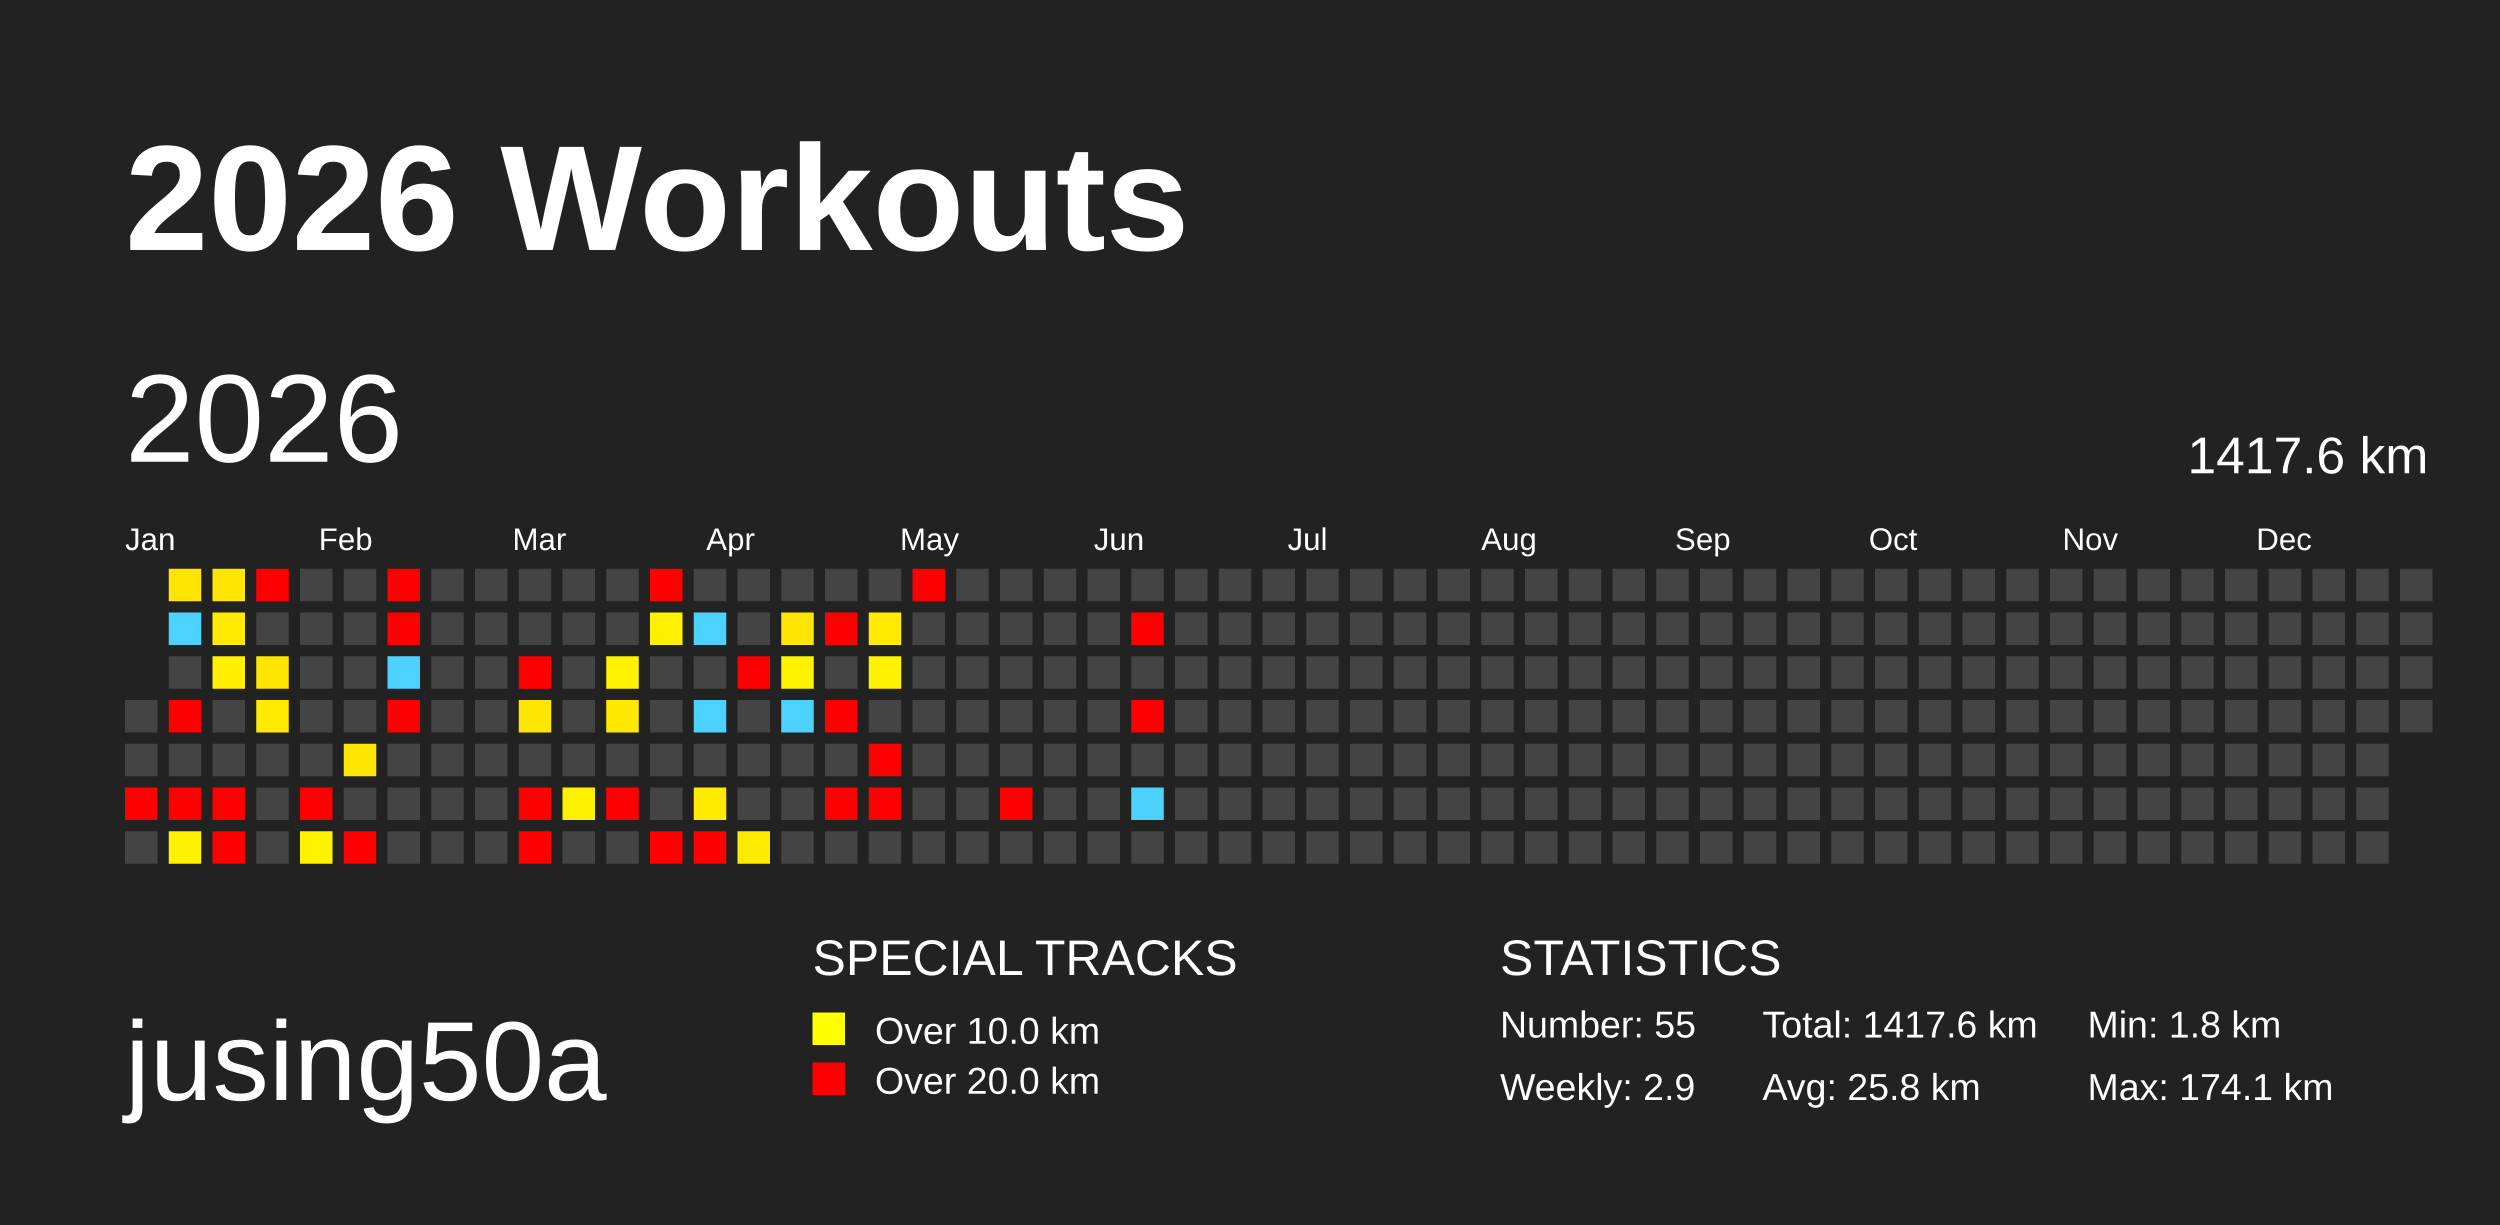
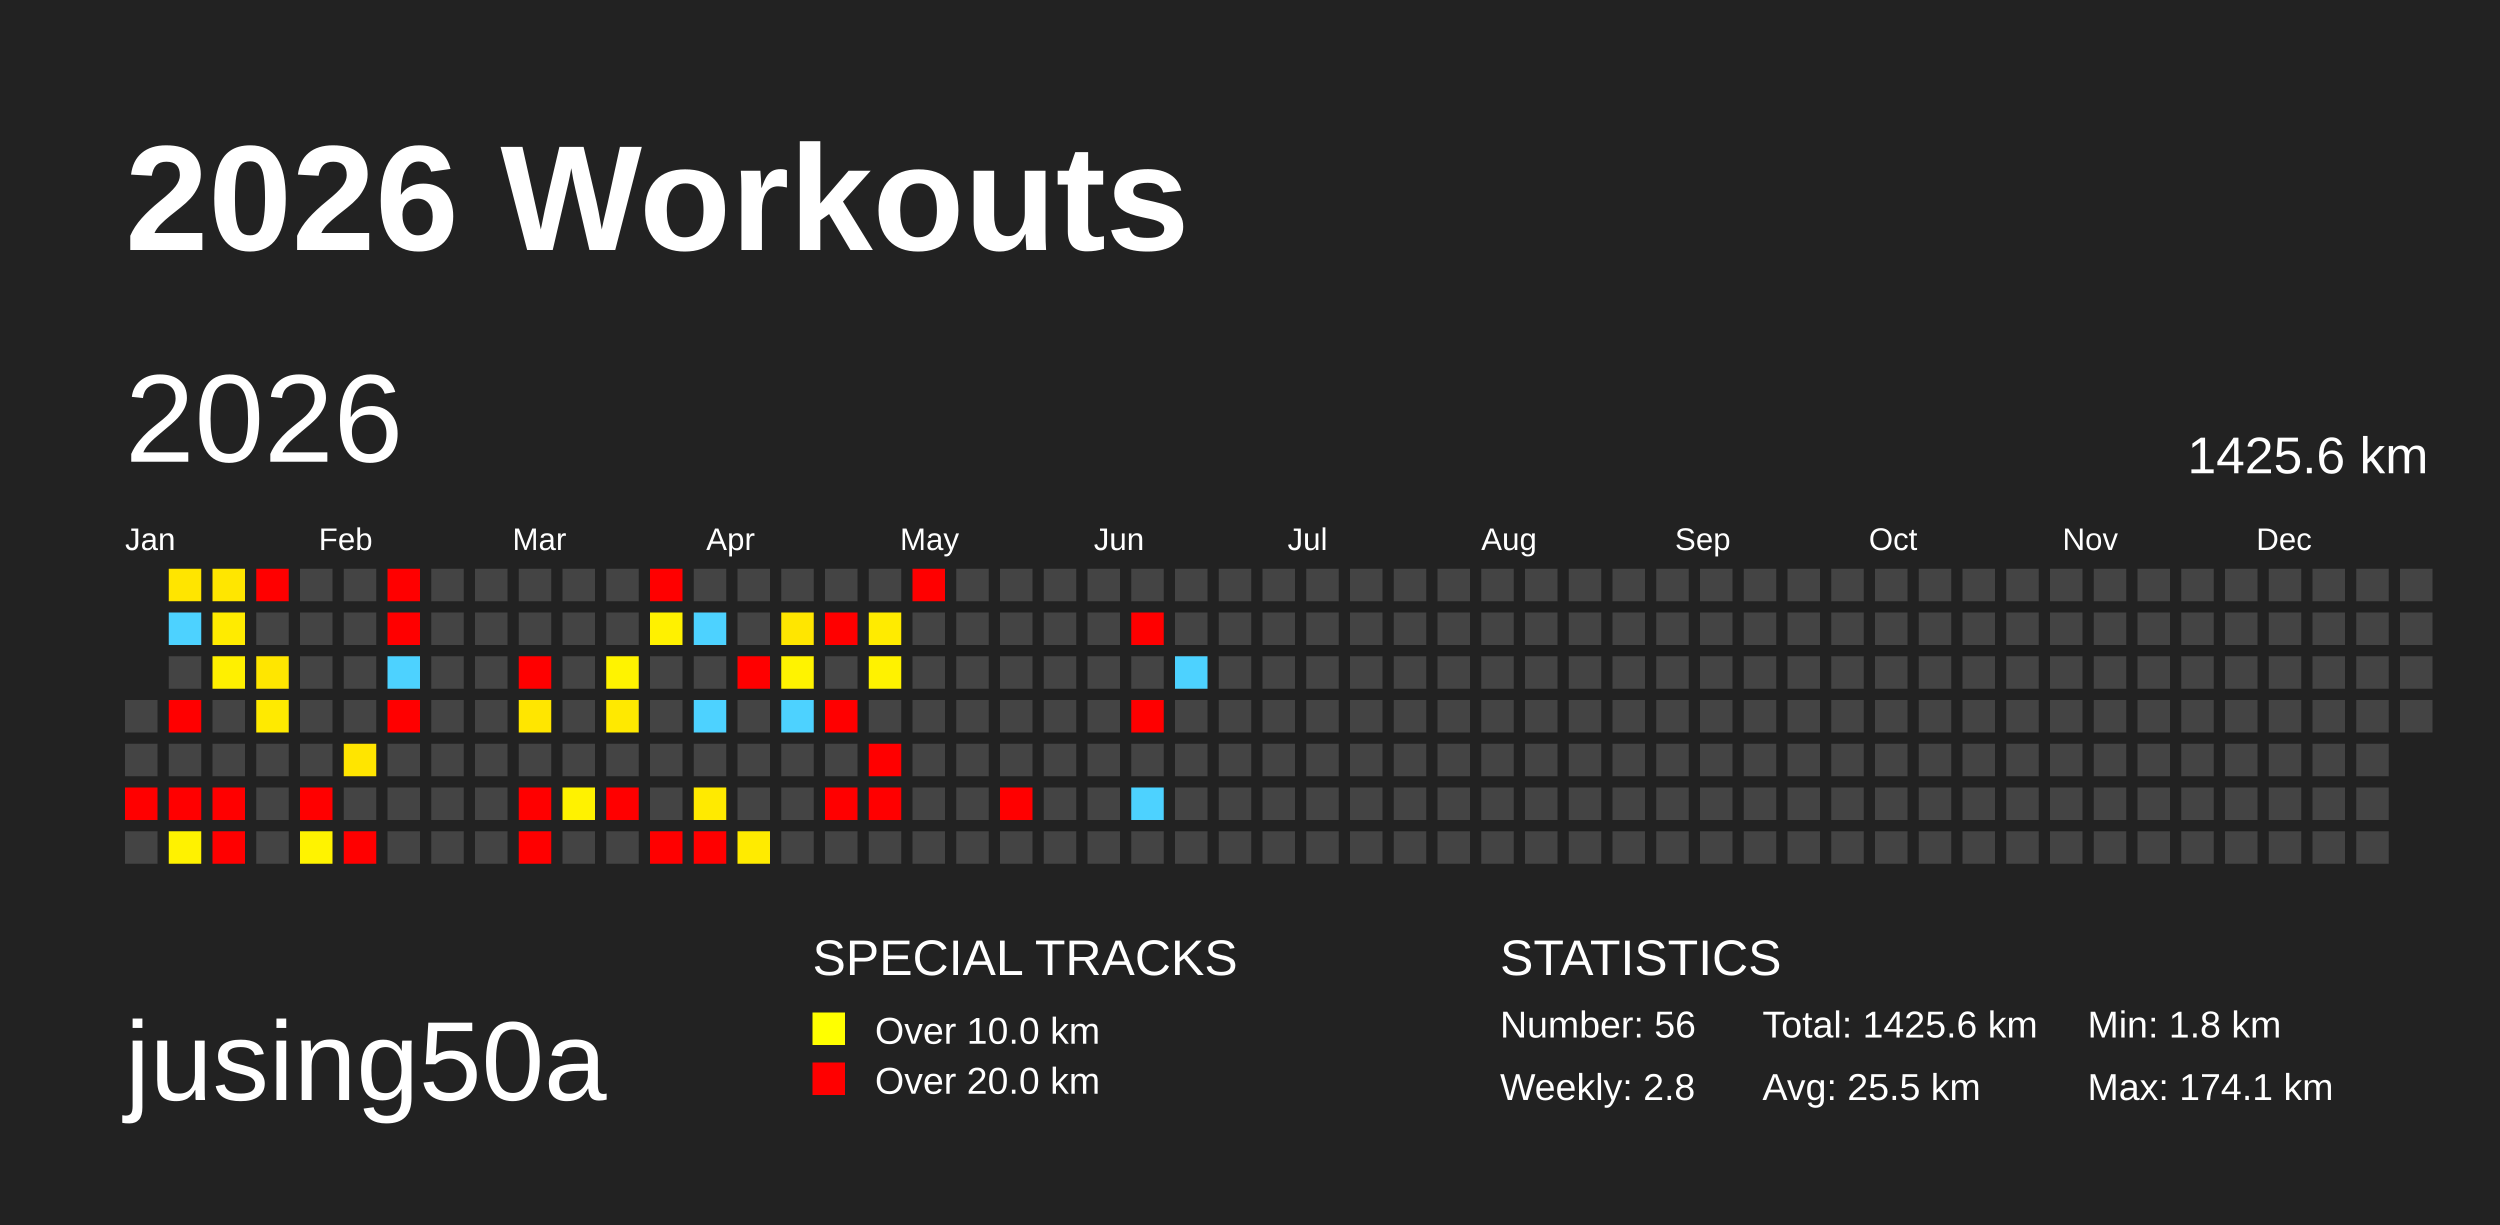
<svg xmlns="http://www.w3.org/2000/svg" baseProfile="full" height="98mm" version="1.1" viewBox="0,0,200,98" width="200mm">
  <defs />
  <rect fill="#222222" height="98" width="200" x="0" y="0" />
  <text fill="#FFFFFF" style="font-size:12px; font-family:Arial; font-weight:bold;" x="10" y="20">2026 Workouts</text>
  <text fill="#FFFFFF" style="font-size:9px; font-family:Arial" x="10" y="88">jusing50a</text>
  <text fill="#FFFFFF" style="font-size:4px; font-family:Arial" x="65" y="78">SPECIAL TRACKS</text>
  <rect fill="yellow" height="2.6" width="2.6" x="65" y="81" />
  <text fill="#FFFFFF" style="font-size:3px; font-family:Arial" x="70" y="83.5">Over 10.0 km</text>
  <rect fill="red" height="2.6" width="2.6" x="65" y="85" />
  <text fill="#FFFFFF" style="font-size:3px; font-family:Arial" x="70" y="87.5">Over 20.0 km</text>
  <text fill="#FFFFFF" style="font-size:4px; font-family:Arial" x="120" y="78">STATISTICS</text>
-   <text fill="#FFFFFF" style="font-size:3px; font-family:Arial" x="120" y="83">Number: 55</text>
-   <text fill="#FFFFFF" style="font-size:3px; font-family:Arial" x="120" y="88">Weekly: 2.9</text>
-   <text fill="#FFFFFF" style="font-size:3px; font-family:Arial" x="141" y="83">Total: 1417.6 km</text>
-   <text fill="#FFFFFF" style="font-size:3px; font-family:Arial" x="141" y="88">Avg: 25.8 km</text>
+   <text fill="#FFFFFF" style="font-size:3px; font-family:Arial" x="120" y="83">Number: 56</text>
+   <text fill="#FFFFFF" style="font-size:3px; font-family:Arial" x="120" y="88">Weekly: 2.8</text>
+   <text fill="#FFFFFF" style="font-size:3px; font-family:Arial" x="141" y="83">Total: 1425.6 km</text>
+   <text fill="#FFFFFF" style="font-size:3px; font-family:Arial" x="141" y="88">Avg: 25.5 km</text>
  <text fill="#FFFFFF" style="font-size:3px; font-family:Arial" x="167" y="83">Min: 1.8 km</text>
  <text fill="#FFFFFF" style="font-size:3px; font-family:Arial" x="167" y="88">Max: 174.1 km</text>
  <text dominant-baseline="hanging" fill="#FFFFFF" style="font-size:10.0px; font-family:Arial;" x="10" y="30">2026</text>
-   <text dominant-baseline="hanging" fill="#FFFFFF" style="font-size:4.125px; font-family:Arial;" x="175" y="35">1417.6 km</text>
+   <text dominant-baseline="hanging" fill="#FFFFFF" style="font-size:4.125px; font-family:Arial;" x="175" y="35">1425.6 km</text>
  <text fill="#FFFFFF" style="font-size:2.5px; font-family:Arial" x="10.0" y="44">Jan</text>
  <text fill="#FFFFFF" style="font-size:2.5px; font-family:Arial" x="25.5" y="44">Feb</text>
  <text fill="#FFFFFF" style="font-size:2.5px; font-family:Arial" x="41.0" y="44">Mar</text>
  <text fill="#FFFFFF" style="font-size:2.5px; font-family:Arial" x="56.5" y="44">Apr</text>
  <text fill="#FFFFFF" style="font-size:2.5px; font-family:Arial" x="72.0" y="44">May</text>
  <text fill="#FFFFFF" style="font-size:2.5px; font-family:Arial" x="87.5" y="44">Jun</text>
  <text fill="#FFFFFF" style="font-size:2.5px; font-family:Arial" x="103.0" y="44">Jul</text>
  <text fill="#FFFFFF" style="font-size:2.5px; font-family:Arial" x="118.5" y="44">Aug</text>
  <text fill="#FFFFFF" style="font-size:2.5px; font-family:Arial" x="134.0" y="44">Sep</text>
  <text fill="#FFFFFF" style="font-size:2.5px; font-family:Arial" x="149.5" y="44">Oct</text>
  <text fill="#FFFFFF" style="font-size:2.5px; font-family:Arial" x="165.0" y="44">Nov</text>
  <text fill="#FFFFFF" style="font-size:2.5px; font-family:Arial" x="180.5" y="44">Dec</text>
  <rect fill="#444444" height="2.6" width="2.6" x="10.0" y="56.0" />
  <rect fill="#444444" height="2.6" width="2.6" x="10.0" y="59.5" />
  <rect fill="red" height="2.6" width="2.6" x="10.0" y="63.0" />
  <rect fill="#444444" height="2.6" width="2.6" x="10.0" y="66.5" />
  <rect fill="#ffe500" height="2.6" width="2.6" x="13.5" y="45.5" />
  <rect fill="#4dd2ff" height="2.6" width="2.6" x="13.5" y="49.0" />
  <rect fill="#444444" height="2.6" width="2.6" x="13.5" y="52.5" />
  <rect fill="red" height="2.6" width="2.6" x="13.5" y="56.0" />
  <rect fill="#444444" height="2.6" width="2.6" x="13.5" y="59.5" />
  <rect fill="red" height="2.6" width="2.6" x="13.5" y="63.0" />
  <rect fill="#fff200" height="2.6" width="2.6" x="13.5" y="66.5" />
  <rect fill="#ffe600" height="2.6" width="2.6" x="17.0" y="45.5" />
  <rect fill="#ffeb00" height="2.6" width="2.6" x="17.0" y="49.0" />
  <rect fill="#fff000" height="2.6" width="2.6" x="17.0" y="52.5" />
  <rect fill="#444444" height="2.6" width="2.6" x="17.0" y="56.0" />
  <rect fill="#444444" height="2.6" width="2.6" x="17.0" y="59.5" />
  <rect fill="red" height="2.6" width="2.6" x="17.0" y="63.0" />
  <rect fill="red" height="2.6" width="2.6" x="17.0" y="66.5" />
  <rect fill="red" height="2.6" width="2.6" x="20.5" y="45.5" />
  <rect fill="#444444" height="2.6" width="2.6" x="20.5" y="49.0" />
  <rect fill="#ffe600" height="2.6" width="2.6" x="20.5" y="52.5" />
  <rect fill="#ffea00" height="2.6" width="2.6" x="20.5" y="56.0" />
  <rect fill="#444444" height="2.6" width="2.6" x="20.5" y="59.5" />
  <rect fill="#444444" height="2.6" width="2.6" x="20.5" y="63.0" />
  <rect fill="#444444" height="2.6" width="2.6" x="20.5" y="66.5" />
  <rect fill="#444444" height="2.6" width="2.6" x="24.0" y="45.5" />
  <rect fill="#444444" height="2.6" width="2.6" x="24.0" y="49.0" />
  <rect fill="#444444" height="2.6" width="2.6" x="24.0" y="52.5" />
  <rect fill="#444444" height="2.6" width="2.6" x="24.0" y="56.0" />
  <rect fill="#444444" height="2.6" width="2.6" x="24.0" y="59.5" />
  <rect fill="red" height="2.6" width="2.6" x="24.0" y="63.0" />
  <rect fill="#fff300" height="2.6" width="2.6" x="24.0" y="66.5" />
  <rect fill="#444444" height="2.6" width="2.6" x="27.5" y="45.5" />
  <rect fill="#444444" height="2.6" width="2.6" x="27.5" y="49.0" />
  <rect fill="#444444" height="2.6" width="2.6" x="27.5" y="52.5" />
  <rect fill="#444444" height="2.6" width="2.6" x="27.5" y="56.0" />
  <rect fill="#ffe500" height="2.6" width="2.6" x="27.5" y="59.5" />
  <rect fill="#444444" height="2.6" width="2.6" x="27.5" y="63.0" />
  <rect fill="red" height="2.6" width="2.6" x="27.5" y="66.5" />
  <rect fill="red" height="2.6" width="2.6" x="31.0" y="45.5" />
  <rect fill="red" height="2.6" width="2.6" x="31.0" y="49.0" />
  <rect fill="#4dd2ff" height="2.6" width="2.6" x="31.0" y="52.5" />
  <rect fill="red" height="2.6" width="2.6" x="31.0" y="56.0" />
  <rect fill="#444444" height="2.6" width="2.6" x="31.0" y="59.5" />
  <rect fill="#444444" height="2.6" width="2.6" x="31.0" y="63.0" />
  <rect fill="#444444" height="2.6" width="2.6" x="31.0" y="66.5" />
  <rect fill="#444444" height="2.6" width="2.6" x="34.5" y="45.5" />
  <rect fill="#444444" height="2.6" width="2.6" x="34.5" y="49.0" />
  <rect fill="#444444" height="2.6" width="2.6" x="34.5" y="52.5" />
  <rect fill="#444444" height="2.6" width="2.6" x="34.5" y="56.0" />
  <rect fill="#444444" height="2.6" width="2.6" x="34.5" y="59.5" />
  <rect fill="#444444" height="2.6" width="2.6" x="34.5" y="63.0" />
  <rect fill="#444444" height="2.6" width="2.6" x="34.5" y="66.5" />
  <rect fill="#444444" height="2.6" width="2.6" x="38.0" y="45.5" />
  <rect fill="#444444" height="2.6" width="2.6" x="38.0" y="49.0" />
  <rect fill="#444444" height="2.6" width="2.6" x="38.0" y="52.5" />
  <rect fill="#444444" height="2.6" width="2.6" x="38.0" y="56.0" />
  <rect fill="#444444" height="2.6" width="2.6" x="38.0" y="59.5" />
  <rect fill="#444444" height="2.6" width="2.6" x="38.0" y="63.0" />
  <rect fill="#444444" height="2.6" width="2.6" x="38.0" y="66.5" />
  <rect fill="#444444" height="2.6" width="2.6" x="41.5" y="45.5" />
  <rect fill="#444444" height="2.6" width="2.6" x="41.5" y="49.0" />
  <rect fill="red" height="2.6" width="2.6" x="41.5" y="52.5" />
  <rect fill="#ffe600" height="2.6" width="2.6" x="41.5" y="56.0" />
  <rect fill="#444444" height="2.6" width="2.6" x="41.5" y="59.5" />
  <rect fill="red" height="2.6" width="2.6" x="41.5" y="63.0" />
  <rect fill="red" height="2.6" width="2.6" x="41.5" y="66.5" />
  <rect fill="#444444" height="2.6" width="2.6" x="45.0" y="45.5" />
  <rect fill="#444444" height="2.6" width="2.6" x="45.0" y="49.0" />
  <rect fill="#444444" height="2.6" width="2.6" x="45.0" y="52.5" />
  <rect fill="#444444" height="2.6" width="2.6" x="45.0" y="56.0" />
  <rect fill="#444444" height="2.6" width="2.6" x="45.0" y="59.5" />
  <rect fill="#fff200" height="2.6" width="2.6" x="45.0" y="63.0" />
  <rect fill="#444444" height="2.6" width="2.6" x="45.0" y="66.5" />
  <rect fill="#444444" height="2.6" width="2.6" x="48.5" y="45.5" />
  <rect fill="#444444" height="2.6" width="2.6" x="48.5" y="49.0" />
  <rect fill="#fff300" height="2.6" width="2.6" x="48.5" y="52.5" />
  <rect fill="#ffe900" height="2.6" width="2.6" x="48.5" y="56.0" />
  <rect fill="#444444" height="2.6" width="2.6" x="48.5" y="59.5" />
  <rect fill="red" height="2.6" width="2.6" x="48.5" y="63.0" />
  <rect fill="#444444" height="2.6" width="2.6" x="48.5" y="66.5" />
  <rect fill="red" height="2.6" width="2.6" x="52.0" y="45.5" />
  <rect fill="#fff100" height="2.6" width="2.6" x="52.0" y="49.0" />
  <rect fill="#444444" height="2.6" width="2.6" x="52.0" y="52.5" />
  <rect fill="#444444" height="2.6" width="2.6" x="52.0" y="56.0" />
  <rect fill="#444444" height="2.6" width="2.6" x="52.0" y="59.5" />
  <rect fill="#444444" height="2.6" width="2.6" x="52.0" y="63.0" />
  <rect fill="red" height="2.6" width="2.6" x="52.0" y="66.5" />
  <rect fill="#444444" height="2.6" width="2.6" x="55.5" y="45.5" />
  <rect fill="#4dd2ff" height="2.6" width="2.6" x="55.5" y="49.0" />
  <rect fill="#444444" height="2.6" width="2.6" x="55.5" y="52.5" />
  <rect fill="#4dd2ff" height="2.6" width="2.6" x="55.5" y="56.0" />
  <rect fill="#444444" height="2.6" width="2.6" x="55.5" y="59.5" />
  <rect fill="#ffea00" height="2.6" width="2.6" x="55.5" y="63.0" />
  <rect fill="red" height="2.6" width="2.6" x="55.5" y="66.5" />
  <rect fill="#444444" height="2.6" width="2.6" x="59.0" y="45.5" />
  <rect fill="#444444" height="2.6" width="2.6" x="59.0" y="49.0" />
  <rect fill="red" height="2.6" width="2.6" x="59.0" y="52.5" />
  <rect fill="#444444" height="2.6" width="2.6" x="59.0" y="56.0" />
  <rect fill="#444444" height="2.6" width="2.6" x="59.0" y="59.5" />
  <rect fill="#444444" height="2.6" width="2.6" x="59.0" y="63.0" />
  <rect fill="#ffeb00" height="2.6" width="2.6" x="59.0" y="66.5" />
  <rect fill="#444444" height="2.6" width="2.6" x="62.5" y="45.5" />
  <rect fill="#ffe600" height="2.6" width="2.6" x="62.5" y="49.0" />
  <rect fill="#fff300" height="2.6" width="2.6" x="62.5" y="52.5" />
  <rect fill="#4dd2ff" height="2.6" width="2.6" x="62.5" y="56.0" />
  <rect fill="#444444" height="2.6" width="2.6" x="62.5" y="59.5" />
  <rect fill="#444444" height="2.6" width="2.6" x="62.5" y="63.0" />
  <rect fill="#444444" height="2.6" width="2.6" x="62.5" y="66.5" />
  <rect fill="#444444" height="2.6" width="2.6" x="66.0" y="45.5" />
  <rect fill="red" height="2.6" width="2.6" x="66.0" y="49.0" />
  <rect fill="#444444" height="2.6" width="2.6" x="66.0" y="52.5" />
  <rect fill="red" height="2.6" width="2.6" x="66.0" y="56.0" />
  <rect fill="#444444" height="2.6" width="2.6" x="66.0" y="59.5" />
  <rect fill="red" height="2.6" width="2.6" x="66.0" y="63.0" />
  <rect fill="#444444" height="2.6" width="2.6" x="66.0" y="66.5" />
  <rect fill="#444444" height="2.6" width="2.6" x="69.5" y="45.5" />
  <rect fill="#ffeb00" height="2.6" width="2.6" x="69.5" y="49.0" />
  <rect fill="#fff200" height="2.6" width="2.6" x="69.5" y="52.5" />
  <rect fill="#444444" height="2.6" width="2.6" x="69.5" y="56.0" />
  <rect fill="red" height="2.6" width="2.6" x="69.5" y="59.5" />
  <rect fill="red" height="2.6" width="2.6" x="69.5" y="63.0" />
  <rect fill="#444444" height="2.6" width="2.6" x="69.5" y="66.5" />
  <rect fill="red" height="2.6" width="2.6" x="73.0" y="45.5" />
  <rect fill="#444444" height="2.6" width="2.6" x="73.0" y="49.0" />
  <rect fill="#444444" height="2.6" width="2.6" x="73.0" y="52.5" />
  <rect fill="#444444" height="2.6" width="2.6" x="73.0" y="56.0" />
  <rect fill="#444444" height="2.6" width="2.6" x="73.0" y="59.5" />
  <rect fill="#444444" height="2.6" width="2.6" x="73.0" y="63.0" />
  <rect fill="#444444" height="2.6" width="2.6" x="73.0" y="66.5" />
  <rect fill="#444444" height="2.6" width="2.6" x="76.5" y="45.5" />
  <rect fill="#444444" height="2.6" width="2.6" x="76.5" y="49.0" />
  <rect fill="#444444" height="2.6" width="2.6" x="76.5" y="52.5" />
  <rect fill="#444444" height="2.6" width="2.6" x="76.5" y="56.0" />
  <rect fill="#444444" height="2.6" width="2.6" x="76.5" y="59.5" />
  <rect fill="#444444" height="2.6" width="2.6" x="76.5" y="63.0" />
  <rect fill="#444444" height="2.6" width="2.6" x="76.5" y="66.5" />
  <rect fill="#444444" height="2.6" width="2.6" x="80.0" y="45.5" />
  <rect fill="#444444" height="2.6" width="2.6" x="80.0" y="49.0" />
  <rect fill="#444444" height="2.6" width="2.6" x="80.0" y="52.5" />
  <rect fill="#444444" height="2.6" width="2.6" x="80.0" y="56.0" />
  <rect fill="#444444" height="2.6" width="2.6" x="80.0" y="59.5" />
  <rect fill="red" height="2.6" width="2.6" x="80.0" y="63.0" />
  <rect fill="#444444" height="2.6" width="2.6" x="80.0" y="66.5" />
  <rect fill="#444444" height="2.6" width="2.6" x="83.5" y="45.5" />
  <rect fill="#444444" height="2.6" width="2.6" x="83.5" y="49.0" />
  <rect fill="#444444" height="2.6" width="2.6" x="83.5" y="52.5" />
  <rect fill="#444444" height="2.6" width="2.6" x="83.5" y="56.0" />
  <rect fill="#444444" height="2.6" width="2.6" x="83.5" y="59.5" />
  <rect fill="#444444" height="2.6" width="2.6" x="83.5" y="63.0" />
  <rect fill="#444444" height="2.6" width="2.6" x="83.5" y="66.5" />
  <rect fill="#444444" height="2.6" width="2.6" x="87.0" y="45.5" />
  <rect fill="#444444" height="2.6" width="2.6" x="87.0" y="49.0" />
  <rect fill="#444444" height="2.6" width="2.6" x="87.0" y="52.5" />
  <rect fill="#444444" height="2.6" width="2.6" x="87.0" y="56.0" />
  <rect fill="#444444" height="2.6" width="2.6" x="87.0" y="59.5" />
  <rect fill="#444444" height="2.6" width="2.6" x="87.0" y="63.0" />
  <rect fill="#444444" height="2.6" width="2.6" x="87.0" y="66.5" />
  <rect fill="#444444" height="2.6" width="2.6" x="90.5" y="45.5" />
  <rect fill="red" height="2.6" width="2.6" x="90.5" y="49.0" />
  <rect fill="#444444" height="2.6" width="2.6" x="90.5" y="52.5" />
  <rect fill="red" height="2.6" width="2.6" x="90.5" y="56.0" />
  <rect fill="#444444" height="2.6" width="2.6" x="90.5" y="59.5" />
  <rect fill="#4dd2ff" height="2.6" width="2.6" x="90.5" y="63.0" />
  <rect fill="#444444" height="2.6" width="2.6" x="90.5" y="66.5" />
  <rect fill="#444444" height="2.6" width="2.6" x="94.0" y="45.5" />
  <rect fill="#444444" height="2.6" width="2.6" x="94.0" y="49.0" />
-   <rect fill="#444444" height="2.6" width="2.6" x="94.0" y="52.5" />
+   <rect fill="#4dd2ff" height="2.6" width="2.6" x="94.0" y="52.5" />
  <rect fill="#444444" height="2.6" width="2.6" x="94.0" y="56.0" />
  <rect fill="#444444" height="2.6" width="2.6" x="94.0" y="59.5" />
  <rect fill="#444444" height="2.6" width="2.6" x="94.0" y="63.0" />
  <rect fill="#444444" height="2.6" width="2.6" x="94.0" y="66.5" />
  <rect fill="#444444" height="2.6" width="2.6" x="97.5" y="45.5" />
  <rect fill="#444444" height="2.6" width="2.6" x="97.5" y="49.0" />
  <rect fill="#444444" height="2.6" width="2.6" x="97.5" y="52.5" />
  <rect fill="#444444" height="2.6" width="2.6" x="97.5" y="56.0" />
  <rect fill="#444444" height="2.6" width="2.6" x="97.5" y="59.5" />
  <rect fill="#444444" height="2.6" width="2.6" x="97.5" y="63.0" />
  <rect fill="#444444" height="2.6" width="2.6" x="97.5" y="66.5" />
  <rect fill="#444444" height="2.6" width="2.6" x="101.0" y="45.5" />
  <rect fill="#444444" height="2.6" width="2.6" x="101.0" y="49.0" />
  <rect fill="#444444" height="2.6" width="2.6" x="101.0" y="52.5" />
  <rect fill="#444444" height="2.6" width="2.6" x="101.0" y="56.0" />
  <rect fill="#444444" height="2.6" width="2.6" x="101.0" y="59.5" />
  <rect fill="#444444" height="2.6" width="2.6" x="101.0" y="63.0" />
  <rect fill="#444444" height="2.6" width="2.6" x="101.0" y="66.5" />
  <rect fill="#444444" height="2.6" width="2.6" x="104.5" y="45.5" />
  <rect fill="#444444" height="2.6" width="2.6" x="104.5" y="49.0" />
  <rect fill="#444444" height="2.6" width="2.6" x="104.5" y="52.5" />
  <rect fill="#444444" height="2.6" width="2.6" x="104.5" y="56.0" />
  <rect fill="#444444" height="2.6" width="2.6" x="104.5" y="59.5" />
  <rect fill="#444444" height="2.6" width="2.6" x="104.5" y="63.0" />
  <rect fill="#444444" height="2.6" width="2.6" x="104.5" y="66.5" />
  <rect fill="#444444" height="2.6" width="2.6" x="108.0" y="45.5" />
  <rect fill="#444444" height="2.6" width="2.6" x="108.0" y="49.0" />
  <rect fill="#444444" height="2.6" width="2.6" x="108.0" y="52.5" />
  <rect fill="#444444" height="2.6" width="2.6" x="108.0" y="56.0" />
  <rect fill="#444444" height="2.6" width="2.6" x="108.0" y="59.5" />
  <rect fill="#444444" height="2.6" width="2.6" x="108.0" y="63.0" />
  <rect fill="#444444" height="2.6" width="2.6" x="108.0" y="66.5" />
  <rect fill="#444444" height="2.6" width="2.6" x="111.5" y="45.5" />
  <rect fill="#444444" height="2.6" width="2.6" x="111.5" y="49.0" />
  <rect fill="#444444" height="2.6" width="2.6" x="111.5" y="52.5" />
  <rect fill="#444444" height="2.6" width="2.6" x="111.5" y="56.0" />
  <rect fill="#444444" height="2.6" width="2.6" x="111.5" y="59.5" />
  <rect fill="#444444" height="2.6" width="2.6" x="111.5" y="63.0" />
  <rect fill="#444444" height="2.6" width="2.6" x="111.5" y="66.5" />
  <rect fill="#444444" height="2.6" width="2.6" x="115.0" y="45.5" />
  <rect fill="#444444" height="2.6" width="2.6" x="115.0" y="49.0" />
  <rect fill="#444444" height="2.6" width="2.6" x="115.0" y="52.5" />
  <rect fill="#444444" height="2.6" width="2.6" x="115.0" y="56.0" />
  <rect fill="#444444" height="2.6" width="2.6" x="115.0" y="59.5" />
  <rect fill="#444444" height="2.6" width="2.6" x="115.0" y="63.0" />
  <rect fill="#444444" height="2.6" width="2.6" x="115.0" y="66.5" />
  <rect fill="#444444" height="2.6" width="2.6" x="118.5" y="45.5" />
  <rect fill="#444444" height="2.6" width="2.6" x="118.5" y="49.0" />
  <rect fill="#444444" height="2.6" width="2.6" x="118.5" y="52.5" />
  <rect fill="#444444" height="2.6" width="2.6" x="118.5" y="56.0" />
  <rect fill="#444444" height="2.6" width="2.6" x="118.5" y="59.5" />
  <rect fill="#444444" height="2.6" width="2.6" x="118.5" y="63.0" />
  <rect fill="#444444" height="2.6" width="2.6" x="118.5" y="66.5" />
  <rect fill="#444444" height="2.6" width="2.6" x="122.0" y="45.5" />
  <rect fill="#444444" height="2.6" width="2.6" x="122.0" y="49.0" />
  <rect fill="#444444" height="2.6" width="2.6" x="122.0" y="52.5" />
  <rect fill="#444444" height="2.6" width="2.6" x="122.0" y="56.0" />
  <rect fill="#444444" height="2.6" width="2.6" x="122.0" y="59.5" />
  <rect fill="#444444" height="2.6" width="2.6" x="122.0" y="63.0" />
  <rect fill="#444444" height="2.6" width="2.6" x="122.0" y="66.5" />
  <rect fill="#444444" height="2.6" width="2.6" x="125.5" y="45.5" />
  <rect fill="#444444" height="2.6" width="2.6" x="125.5" y="49.0" />
  <rect fill="#444444" height="2.6" width="2.6" x="125.5" y="52.5" />
  <rect fill="#444444" height="2.6" width="2.6" x="125.5" y="56.0" />
  <rect fill="#444444" height="2.6" width="2.6" x="125.5" y="59.5" />
  <rect fill="#444444" height="2.6" width="2.6" x="125.5" y="63.0" />
  <rect fill="#444444" height="2.6" width="2.6" x="125.5" y="66.5" />
  <rect fill="#444444" height="2.6" width="2.6" x="129.0" y="45.5" />
  <rect fill="#444444" height="2.6" width="2.6" x="129.0" y="49.0" />
  <rect fill="#444444" height="2.6" width="2.6" x="129.0" y="52.5" />
  <rect fill="#444444" height="2.6" width="2.6" x="129.0" y="56.0" />
  <rect fill="#444444" height="2.6" width="2.6" x="129.0" y="59.5" />
  <rect fill="#444444" height="2.6" width="2.6" x="129.0" y="63.0" />
  <rect fill="#444444" height="2.6" width="2.6" x="129.0" y="66.5" />
  <rect fill="#444444" height="2.6" width="2.6" x="132.5" y="45.5" />
  <rect fill="#444444" height="2.6" width="2.6" x="132.5" y="49.0" />
  <rect fill="#444444" height="2.6" width="2.6" x="132.5" y="52.5" />
  <rect fill="#444444" height="2.6" width="2.6" x="132.5" y="56.0" />
  <rect fill="#444444" height="2.6" width="2.6" x="132.5" y="59.5" />
  <rect fill="#444444" height="2.6" width="2.6" x="132.5" y="63.0" />
  <rect fill="#444444" height="2.6" width="2.6" x="132.5" y="66.5" />
  <rect fill="#444444" height="2.6" width="2.6" x="136.0" y="45.5" />
  <rect fill="#444444" height="2.6" width="2.6" x="136.0" y="49.0" />
  <rect fill="#444444" height="2.6" width="2.6" x="136.0" y="52.5" />
  <rect fill="#444444" height="2.6" width="2.6" x="136.0" y="56.0" />
  <rect fill="#444444" height="2.6" width="2.6" x="136.0" y="59.5" />
  <rect fill="#444444" height="2.6" width="2.6" x="136.0" y="63.0" />
  <rect fill="#444444" height="2.6" width="2.6" x="136.0" y="66.5" />
  <rect fill="#444444" height="2.6" width="2.6" x="139.5" y="45.5" />
  <rect fill="#444444" height="2.6" width="2.6" x="139.5" y="49.0" />
  <rect fill="#444444" height="2.6" width="2.6" x="139.5" y="52.5" />
  <rect fill="#444444" height="2.6" width="2.6" x="139.5" y="56.0" />
  <rect fill="#444444" height="2.6" width="2.6" x="139.5" y="59.5" />
  <rect fill="#444444" height="2.6" width="2.6" x="139.5" y="63.0" />
  <rect fill="#444444" height="2.6" width="2.6" x="139.5" y="66.5" />
  <rect fill="#444444" height="2.6" width="2.6" x="143.0" y="45.5" />
  <rect fill="#444444" height="2.6" width="2.6" x="143.0" y="49.0" />
  <rect fill="#444444" height="2.6" width="2.6" x="143.0" y="52.5" />
  <rect fill="#444444" height="2.6" width="2.6" x="143.0" y="56.0" />
  <rect fill="#444444" height="2.6" width="2.6" x="143.0" y="59.5" />
  <rect fill="#444444" height="2.6" width="2.6" x="143.0" y="63.0" />
  <rect fill="#444444" height="2.6" width="2.6" x="143.0" y="66.5" />
  <rect fill="#444444" height="2.6" width="2.6" x="146.5" y="45.5" />
  <rect fill="#444444" height="2.6" width="2.6" x="146.5" y="49.0" />
  <rect fill="#444444" height="2.6" width="2.6" x="146.5" y="52.5" />
  <rect fill="#444444" height="2.6" width="2.6" x="146.5" y="56.0" />
  <rect fill="#444444" height="2.6" width="2.6" x="146.5" y="59.5" />
  <rect fill="#444444" height="2.6" width="2.6" x="146.5" y="63.0" />
  <rect fill="#444444" height="2.6" width="2.6" x="146.5" y="66.5" />
  <rect fill="#444444" height="2.6" width="2.6" x="150.0" y="45.5" />
  <rect fill="#444444" height="2.6" width="2.6" x="150.0" y="49.0" />
  <rect fill="#444444" height="2.6" width="2.6" x="150.0" y="52.5" />
  <rect fill="#444444" height="2.6" width="2.6" x="150.0" y="56.0" />
  <rect fill="#444444" height="2.6" width="2.6" x="150.0" y="59.5" />
  <rect fill="#444444" height="2.6" width="2.6" x="150.0" y="63.0" />
  <rect fill="#444444" height="2.6" width="2.6" x="150.0" y="66.5" />
  <rect fill="#444444" height="2.6" width="2.6" x="153.5" y="45.5" />
  <rect fill="#444444" height="2.6" width="2.6" x="153.5" y="49.0" />
  <rect fill="#444444" height="2.6" width="2.6" x="153.5" y="52.5" />
  <rect fill="#444444" height="2.6" width="2.6" x="153.5" y="56.0" />
  <rect fill="#444444" height="2.6" width="2.6" x="153.5" y="59.5" />
  <rect fill="#444444" height="2.6" width="2.6" x="153.5" y="63.0" />
  <rect fill="#444444" height="2.6" width="2.6" x="153.5" y="66.5" />
  <rect fill="#444444" height="2.6" width="2.6" x="157.0" y="45.5" />
  <rect fill="#444444" height="2.6" width="2.6" x="157.0" y="49.0" />
  <rect fill="#444444" height="2.6" width="2.6" x="157.0" y="52.5" />
  <rect fill="#444444" height="2.6" width="2.6" x="157.0" y="56.0" />
  <rect fill="#444444" height="2.6" width="2.6" x="157.0" y="59.5" />
  <rect fill="#444444" height="2.6" width="2.6" x="157.0" y="63.0" />
  <rect fill="#444444" height="2.6" width="2.6" x="157.0" y="66.5" />
  <rect fill="#444444" height="2.6" width="2.6" x="160.5" y="45.5" />
  <rect fill="#444444" height="2.6" width="2.6" x="160.5" y="49.0" />
  <rect fill="#444444" height="2.6" width="2.6" x="160.5" y="52.5" />
  <rect fill="#444444" height="2.6" width="2.6" x="160.5" y="56.0" />
  <rect fill="#444444" height="2.6" width="2.6" x="160.5" y="59.5" />
  <rect fill="#444444" height="2.6" width="2.6" x="160.5" y="63.0" />
  <rect fill="#444444" height="2.6" width="2.6" x="160.5" y="66.5" />
  <rect fill="#444444" height="2.6" width="2.6" x="164.0" y="45.5" />
  <rect fill="#444444" height="2.6" width="2.6" x="164.0" y="49.0" />
  <rect fill="#444444" height="2.6" width="2.6" x="164.0" y="52.5" />
  <rect fill="#444444" height="2.6" width="2.6" x="164.0" y="56.0" />
  <rect fill="#444444" height="2.6" width="2.6" x="164.0" y="59.5" />
  <rect fill="#444444" height="2.6" width="2.6" x="164.0" y="63.0" />
  <rect fill="#444444" height="2.6" width="2.6" x="164.0" y="66.5" />
  <rect fill="#444444" height="2.6" width="2.6" x="167.5" y="45.5" />
  <rect fill="#444444" height="2.6" width="2.6" x="167.5" y="49.0" />
  <rect fill="#444444" height="2.6" width="2.6" x="167.5" y="52.5" />
  <rect fill="#444444" height="2.6" width="2.6" x="167.5" y="56.0" />
  <rect fill="#444444" height="2.6" width="2.6" x="167.5" y="59.5" />
  <rect fill="#444444" height="2.6" width="2.6" x="167.5" y="63.0" />
  <rect fill="#444444" height="2.6" width="2.6" x="167.5" y="66.5" />
  <rect fill="#444444" height="2.6" width="2.6" x="171.0" y="45.5" />
  <rect fill="#444444" height="2.6" width="2.6" x="171.0" y="49.0" />
  <rect fill="#444444" height="2.6" width="2.6" x="171.0" y="52.5" />
  <rect fill="#444444" height="2.6" width="2.6" x="171.0" y="56.0" />
  <rect fill="#444444" height="2.6" width="2.6" x="171.0" y="59.5" />
  <rect fill="#444444" height="2.6" width="2.6" x="171.0" y="63.0" />
  <rect fill="#444444" height="2.6" width="2.6" x="171.0" y="66.5" />
  <rect fill="#444444" height="2.6" width="2.6" x="174.5" y="45.5" />
  <rect fill="#444444" height="2.6" width="2.6" x="174.5" y="49.0" />
  <rect fill="#444444" height="2.6" width="2.6" x="174.5" y="52.5" />
  <rect fill="#444444" height="2.6" width="2.6" x="174.5" y="56.0" />
  <rect fill="#444444" height="2.6" width="2.6" x="174.5" y="59.5" />
  <rect fill="#444444" height="2.6" width="2.6" x="174.5" y="63.0" />
  <rect fill="#444444" height="2.6" width="2.6" x="174.5" y="66.5" />
  <rect fill="#444444" height="2.6" width="2.6" x="178.0" y="45.5" />
  <rect fill="#444444" height="2.6" width="2.6" x="178.0" y="49.0" />
  <rect fill="#444444" height="2.6" width="2.6" x="178.0" y="52.5" />
  <rect fill="#444444" height="2.6" width="2.6" x="178.0" y="56.0" />
  <rect fill="#444444" height="2.6" width="2.6" x="178.0" y="59.5" />
  <rect fill="#444444" height="2.6" width="2.6" x="178.0" y="63.0" />
  <rect fill="#444444" height="2.6" width="2.6" x="178.0" y="66.5" />
  <rect fill="#444444" height="2.6" width="2.6" x="181.5" y="45.5" />
  <rect fill="#444444" height="2.6" width="2.6" x="181.5" y="49.0" />
  <rect fill="#444444" height="2.6" width="2.6" x="181.5" y="52.5" />
  <rect fill="#444444" height="2.6" width="2.6" x="181.5" y="56.0" />
  <rect fill="#444444" height="2.6" width="2.6" x="181.5" y="59.5" />
  <rect fill="#444444" height="2.6" width="2.6" x="181.5" y="63.0" />
  <rect fill="#444444" height="2.6" width="2.6" x="181.5" y="66.5" />
  <rect fill="#444444" height="2.6" width="2.6" x="185.0" y="45.5" />
  <rect fill="#444444" height="2.6" width="2.6" x="185.0" y="49.0" />
  <rect fill="#444444" height="2.6" width="2.6" x="185.0" y="52.5" />
  <rect fill="#444444" height="2.6" width="2.6" x="185.0" y="56.0" />
  <rect fill="#444444" height="2.6" width="2.6" x="185.0" y="59.5" />
  <rect fill="#444444" height="2.6" width="2.6" x="185.0" y="63.0" />
  <rect fill="#444444" height="2.6" width="2.6" x="185.0" y="66.5" />
  <rect fill="#444444" height="2.6" width="2.6" x="188.5" y="45.5" />
  <rect fill="#444444" height="2.6" width="2.6" x="188.5" y="49.0" />
  <rect fill="#444444" height="2.6" width="2.6" x="188.5" y="52.5" />
  <rect fill="#444444" height="2.6" width="2.6" x="188.5" y="56.0" />
  <rect fill="#444444" height="2.6" width="2.6" x="188.5" y="59.5" />
  <rect fill="#444444" height="2.6" width="2.6" x="188.5" y="63.0" />
  <rect fill="#444444" height="2.6" width="2.6" x="188.5" y="66.5" />
  <rect fill="#444444" height="2.6" width="2.6" x="192.0" y="45.5" />
  <rect fill="#444444" height="2.6" width="2.6" x="192.0" y="49.0" />
  <rect fill="#444444" height="2.6" width="2.6" x="192.0" y="52.5" />
  <rect fill="#444444" height="2.6" width="2.6" x="192.0" y="56.0" />
</svg>
